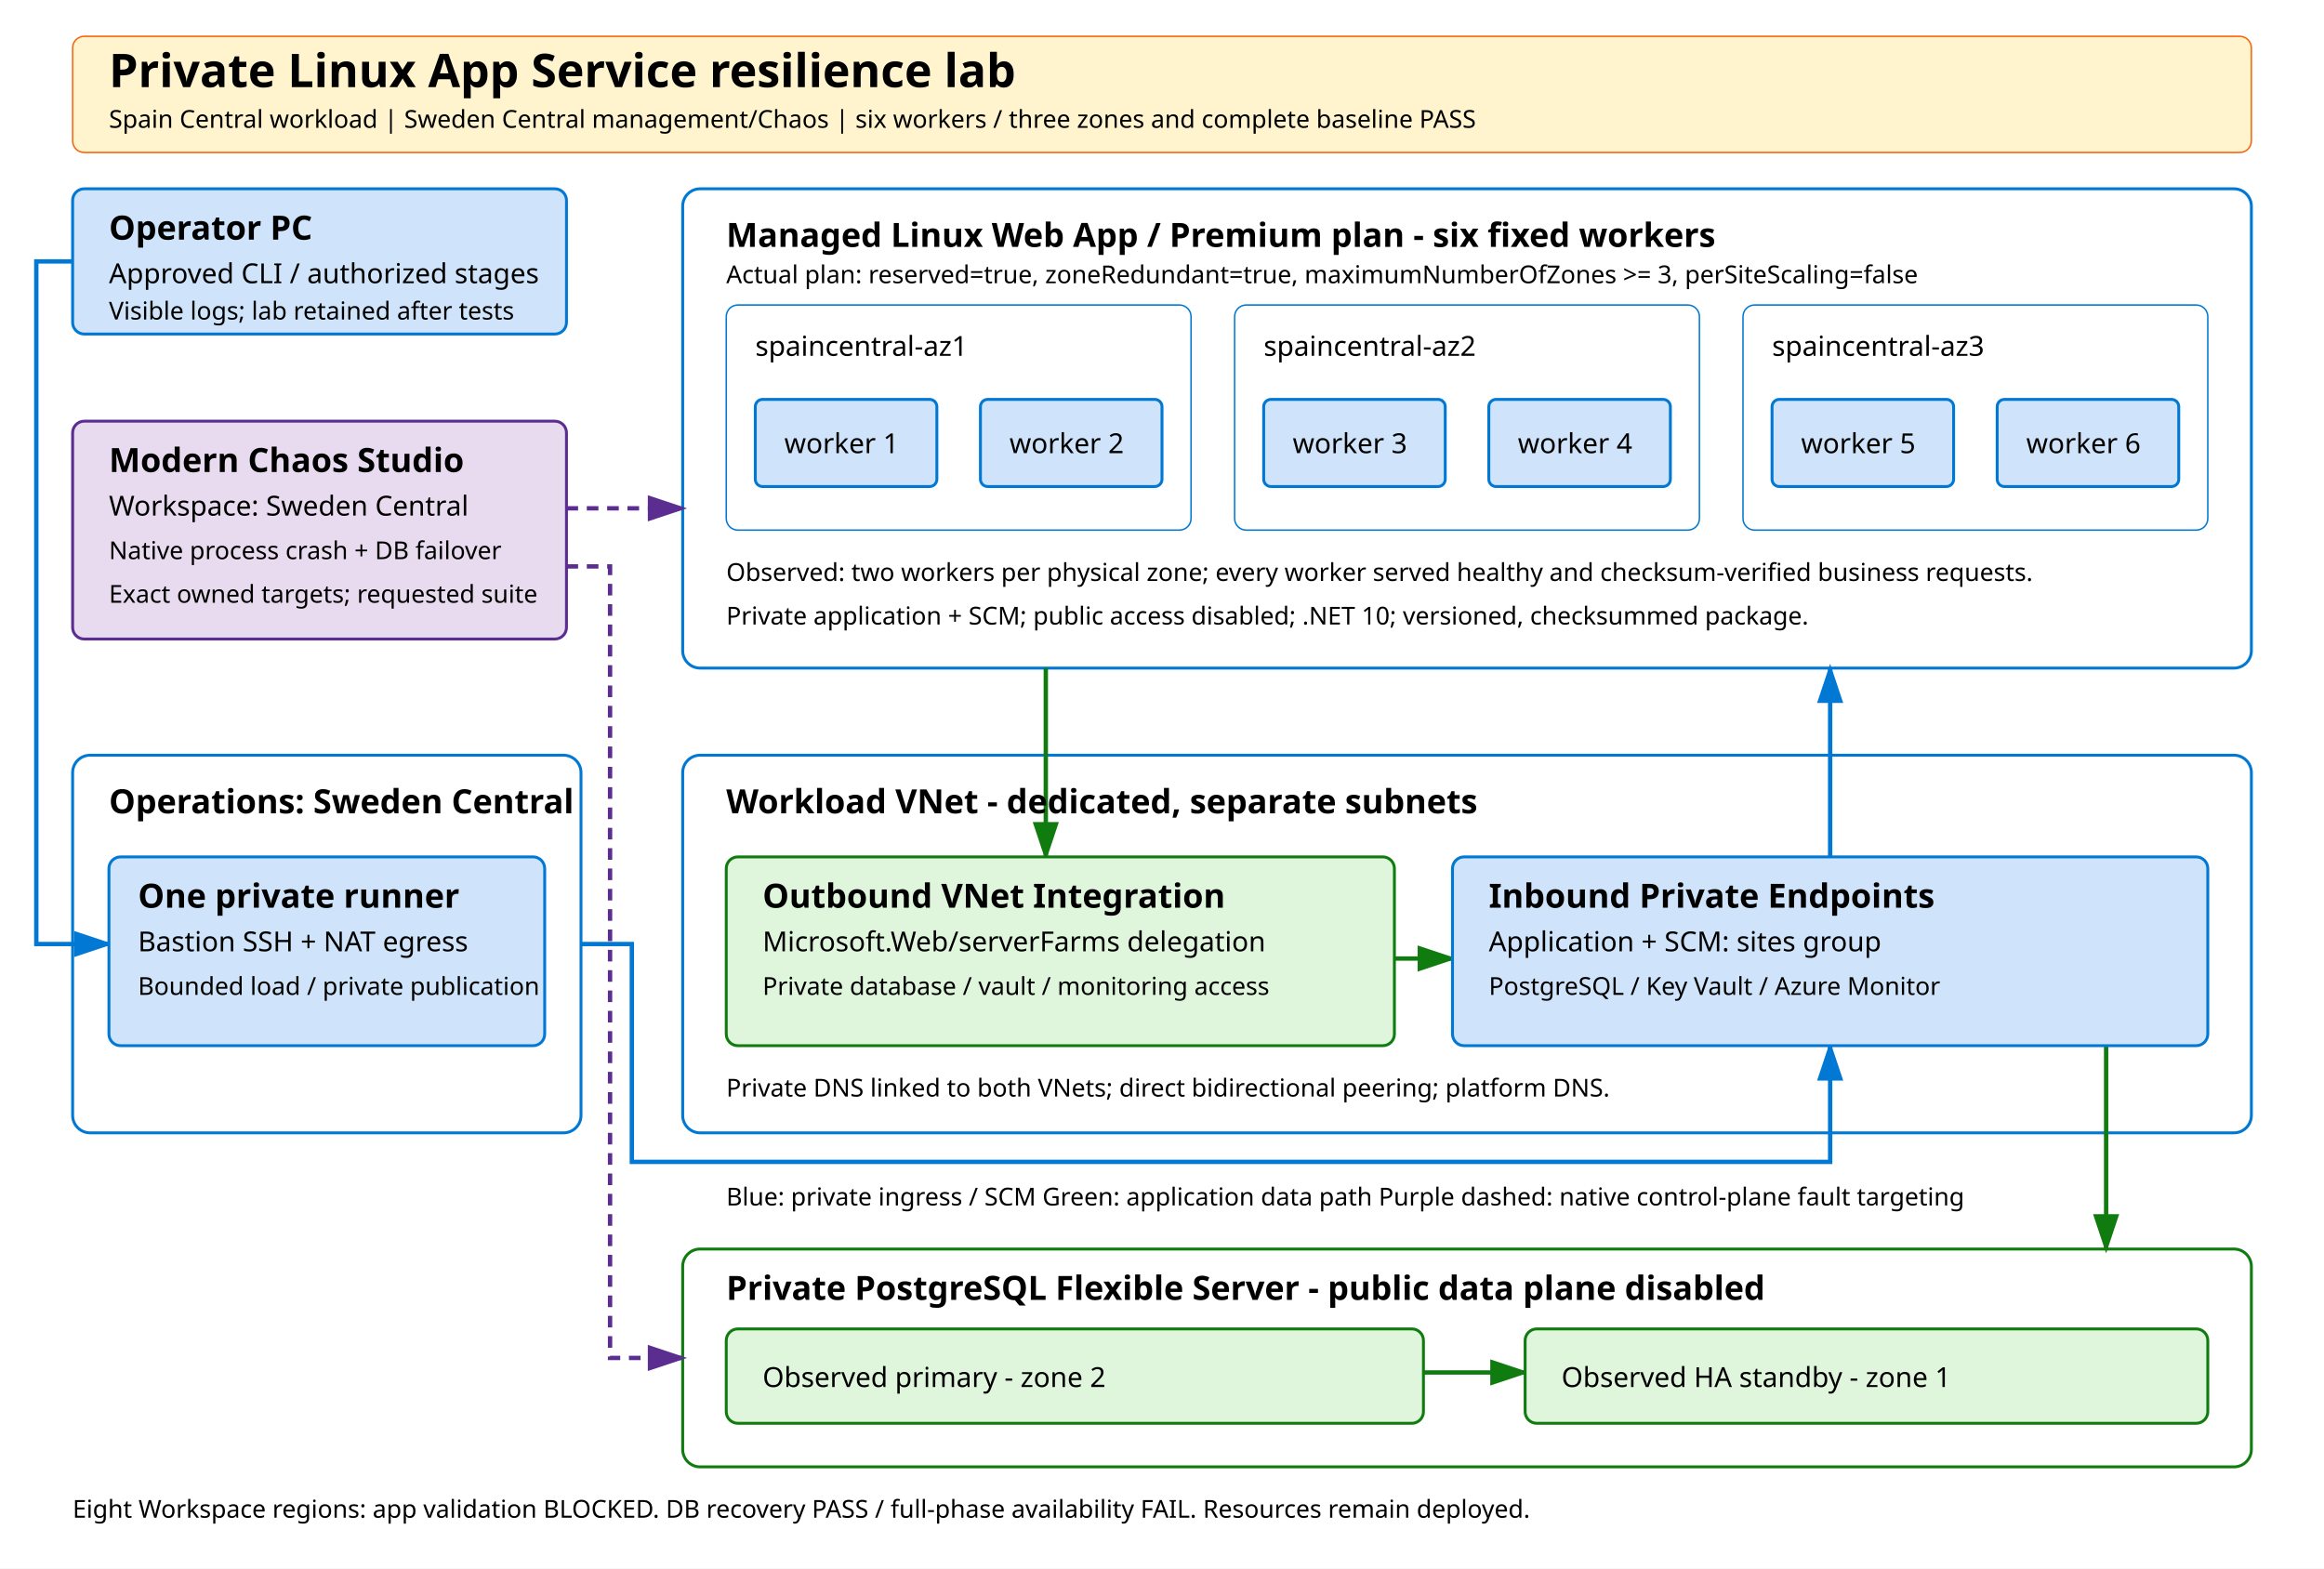
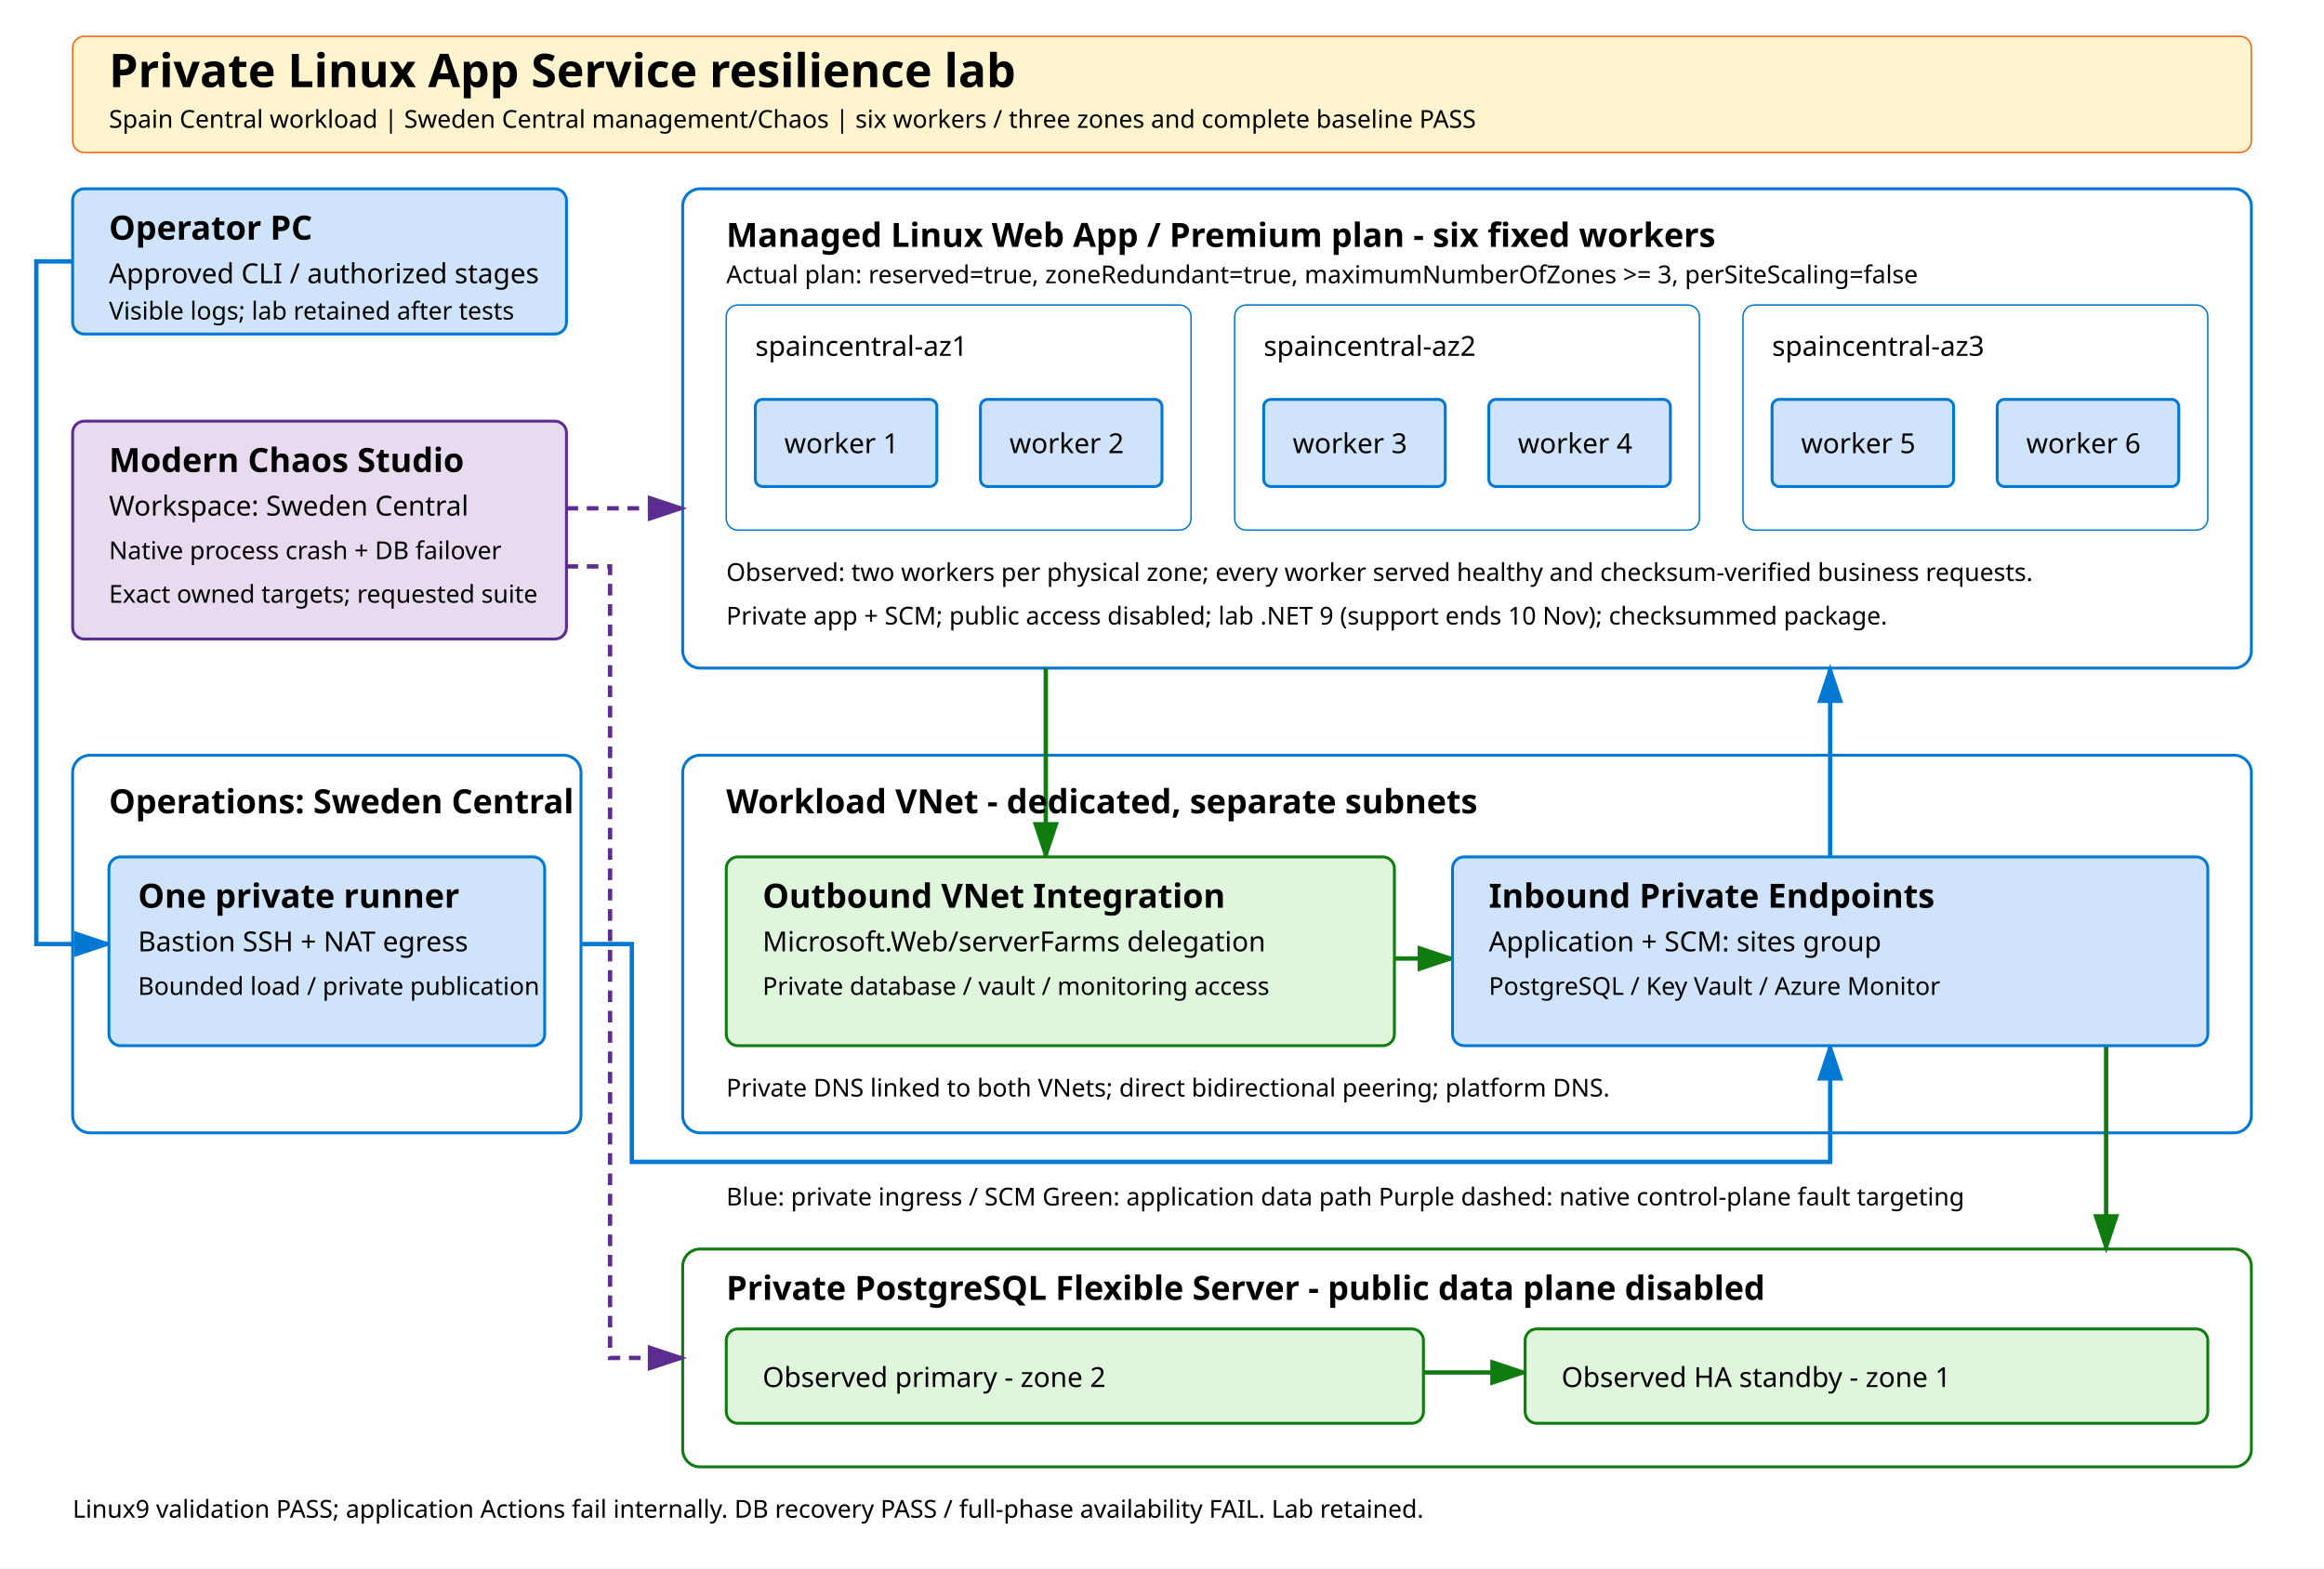
<svg xmlns="http://www.w3.org/2000/svg" width="1600" height="1080" viewBox="0 0 1600 1080">
  <defs>
    <marker id="arrow-blue" markerWidth="10" markerHeight="10" refX="8" refY="3" orient="auto" markerUnits="strokeWidth">
      <path d="M0,0 L0,6 L9,3 z" fill="#0078d4" />
    </marker>
    <marker id="arrow-green" markerWidth="10" markerHeight="10" refX="8" refY="3" orient="auto" markerUnits="strokeWidth">
      <path d="M0,0 L0,6 L9,3 z" fill="#107c10" />
    </marker>
    <marker id="arrow-purple" markerWidth="10" markerHeight="10" refX="8" refY="3" orient="auto" markerUnits="strokeWidth">
      <path d="M0,0 L0,6 L9,3 z" fill="#5c2d91" />
    </marker>
    <style>text { font-family: Segoe UI, sans-serif; fill: #000; font-size: 19px } .title { font-size: 32px; font-weight: 600 } .heading { font-size: 23px; font-weight: 600 } .small { font-size: 17px } .boundary { fill: none; stroke: #0078d4; stroke-width: 2 } .node { fill: #cfe4fa; stroke: #0078d4; stroke-width: 2 } .data { fill: #dff6dd; stroke: #107c10; stroke-width: 2 }</style>
  </defs>
  <g id="background">
    <rect width="1600" height="1080" fill="#fff" />
  </g>
  <g id="boundaries">
    <rect x="470" y="130" width="1080" height="330" rx="12" class="boundary" />
    <rect x="50" y="520" width="350" height="260" rx="12" class="boundary" />
    <rect x="470" y="520" width="1080" height="260" rx="12" class="boundary" />
    <rect x="470" y="860" width="1080" height="150" rx="12" fill="none" stroke="#107c10" stroke-width="2" />
  </g>
  <g id="connectors" fill="none" stroke-width="3">
    <path d="M50 180 H25 V650 H75" stroke="#0078d4" marker-end="url(#arrow-blue)" />
    <path d="M400 650 H435 V800 H1260 V720" stroke="#0078d4" marker-end="url(#arrow-blue)" />
    <path d="M1260 590 V460" stroke="#0078d4" marker-end="url(#arrow-blue)" />
    <path d="M720 460 V590" stroke="#107c10" marker-end="url(#arrow-green)" />
    <path d="M960 660 H1000" stroke="#107c10" marker-end="url(#arrow-green)" />
    <path d="M1450 720 V860" stroke="#107c10" marker-end="url(#arrow-green)" />
    <path d="M390 350 H470" stroke="#5c2d91" stroke-dasharray="8 6" marker-end="url(#arrow-purple)" />
    <path d="M390 390 H420 V935 H470" stroke="#5c2d91" stroke-dasharray="8 6" marker-end="url(#arrow-purple)" />
    <path d="M980 945 H1050" stroke="#107c10" marker-end="url(#arrow-green)" />
  </g>
  <g id="components">
    <rect x="50" y="130" width="340" height="100" rx="8" class="node" />
    <rect x="50" y="290" width="340" height="150" rx="8" fill="#e8daef" stroke="#5c2d91" stroke-width="2" />
    <rect x="75" y="590" width="300" height="130" rx="8" class="node" />
    <rect x="500" y="210" width="320" height="155" rx="8" fill="none" stroke="#0078d4" />
    <rect x="850" y="210" width="320" height="155" rx="8" fill="none" stroke="#0078d4" />
    <rect x="1200" y="210" width="320" height="155" rx="8" fill="none" stroke="#0078d4" />
    <rect x="520" y="275" width="125" height="60" rx="5" class="node" />
    <rect x="675" y="275" width="125" height="60" rx="5" class="node" />
    <rect x="870" y="275" width="125" height="60" rx="5" class="node" />
    <rect x="1025" y="275" width="125" height="60" rx="5" class="node" />
    <rect x="1220" y="275" width="125" height="60" rx="5" class="node" />
    <rect x="1375" y="275" width="125" height="60" rx="5" class="node" />
    <rect x="500" y="590" width="460" height="130" rx="8" class="data" />
    <rect x="1000" y="590" width="520" height="130" rx="8" class="node" />
    <rect x="500" y="915" width="480" height="65" rx="8" class="data" />
    <rect x="1050" y="915" width="470" height="65" rx="8" class="data" />
    <rect x="50" y="25" width="1500" height="80" rx="8" fill="#fff4ce" stroke="#f7630c" />
  </g>
  <g id="labels">
    <text x="75" y="60" class="title">Private Linux App Service resilience lab</text>
    <text x="75" y="88" class="small">Spain Central workload | Sweden Central management/Chaos | six workers / three zones and complete baseline PASS</text>
    <text x="75" y="165" class="heading">Operator PC</text>
    <text x="75" y="195">Approved CLI / authorized stages</text>
    <text x="75" y="220" class="small">Visible logs; lab retained after tests</text>
    <text x="75" y="325" class="heading">Modern Chaos Studio</text>
    <text x="75" y="355">Workspace: Sweden Central</text>
    <text x="75" y="385" class="small">Native process crash + DB failover</text>
    <text x="75" y="415" class="small">Exact owned targets; requested suite</text>
    <text x="500" y="170" class="heading">Managed Linux Web App / Premium plan - six fixed workers</text>
    <text x="500" y="195" class="small">Actual plan: reserved=true, zoneRedundant=true, maximumNumberOfZones &gt;= 3, perSiteScaling=false</text>
    <text x="520" y="245">spaincentral-az1</text>
    <text x="870" y="245">spaincentral-az2</text>
    <text x="1220" y="245">spaincentral-az3</text>
    <text x="540" y="312">worker 1</text>
    <text x="695" y="312">worker 2</text>
    <text x="890" y="312">worker 3</text>
    <text x="1045" y="312">worker 4</text>
    <text x="1240" y="312">worker 5</text>
    <text x="1395" y="312">worker 6</text>
    <text x="500" y="400" class="small">Observed: two workers per physical zone; every worker served healthy and checksum-verified business requests.</text>
-     <text x="500" y="430" class="small">Private application + SCM; public access disabled; .NET 10; versioned, checksummed package.</text>
+     <text x="500" y="430" class="small">Private app + SCM; public access disabled; lab .NET 9 (support ends 10 Nov); checksummed package.</text>
    <text x="75" y="560" class="heading">Operations: Sweden Central</text>
    <text x="95" y="625" class="heading">One private runner</text>
    <text x="95" y="655">Bastion SSH + NAT egress</text>
    <text x="95" y="685" class="small">Bounded load / private publication</text>
    <text x="500" y="560" class="heading">Workload VNet - dedicated, separate subnets</text>
    <text x="525" y="625" class="heading">Outbound VNet Integration</text>
    <text x="525" y="655">Microsoft.Web/serverFarms delegation</text>
    <text x="525" y="685" class="small">Private database / vault / monitoring access</text>
    <text x="1025" y="625" class="heading">Inbound Private Endpoints</text>
    <text x="1025" y="655">Application + SCM: sites group</text>
    <text x="1025" y="685" class="small">PostgreSQL / Key Vault / Azure Monitor</text>
    <text x="500" y="755" class="small">Private DNS linked to both VNets; direct bidirectional peering; platform DNS.</text>
    <text x="500" y="830" class="small">Blue: private ingress / SCM     Green: application data path     Purple dashed: native control-plane fault targeting</text>
    <text x="500" y="895" class="heading">Private PostgreSQL Flexible Server - public data plane disabled</text>
    <text x="525" y="955">Observed primary - zone 2</text>
    <text x="1075" y="955">Observed HA standby - zone 1</text>
-     <text x="50" y="1045" class="small">Eight Workspace regions: app validation BLOCKED. DB recovery PASS / full-phase availability FAIL. Resources remain deployed.</text>
+     <text x="50" y="1045" class="small">Linux9 validation PASS; application Actions fail internally. DB recovery PASS / full-phase availability FAIL. Lab retained.</text>
  </g>
</svg>
